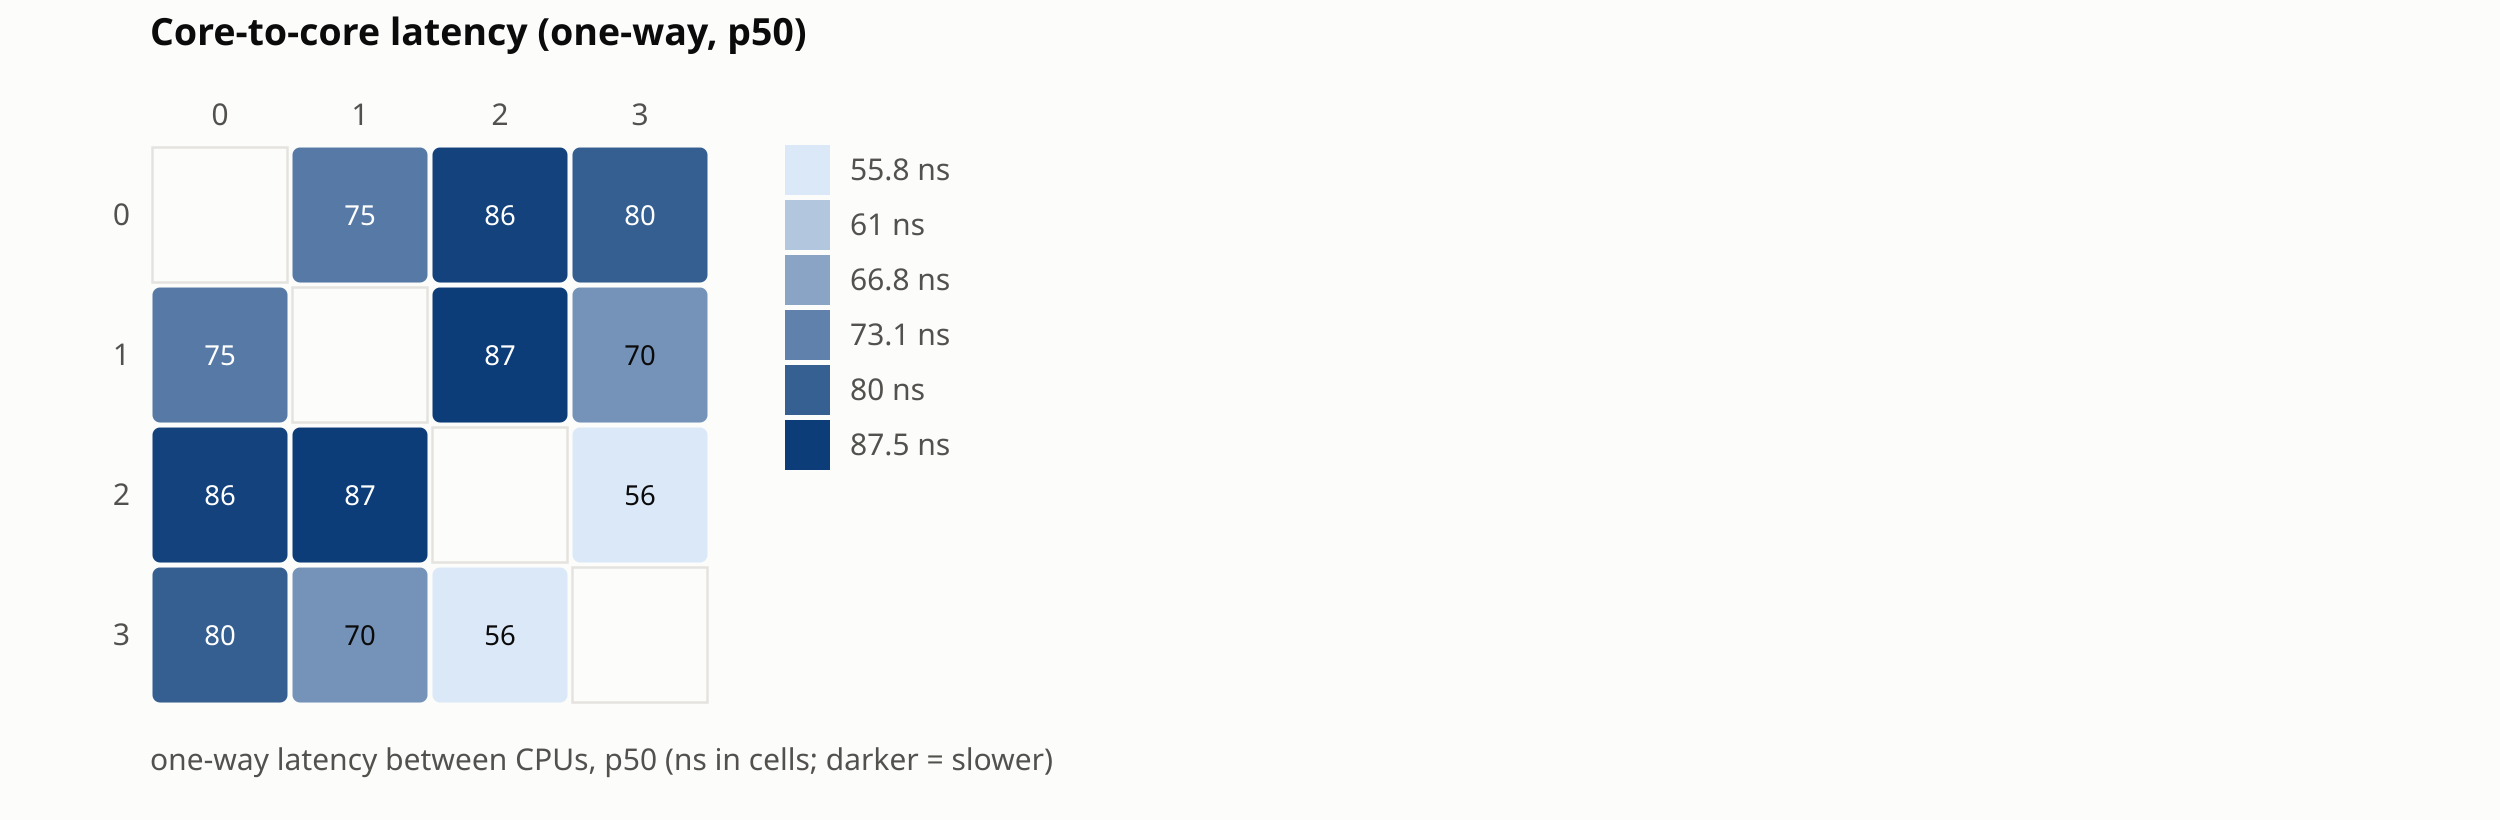
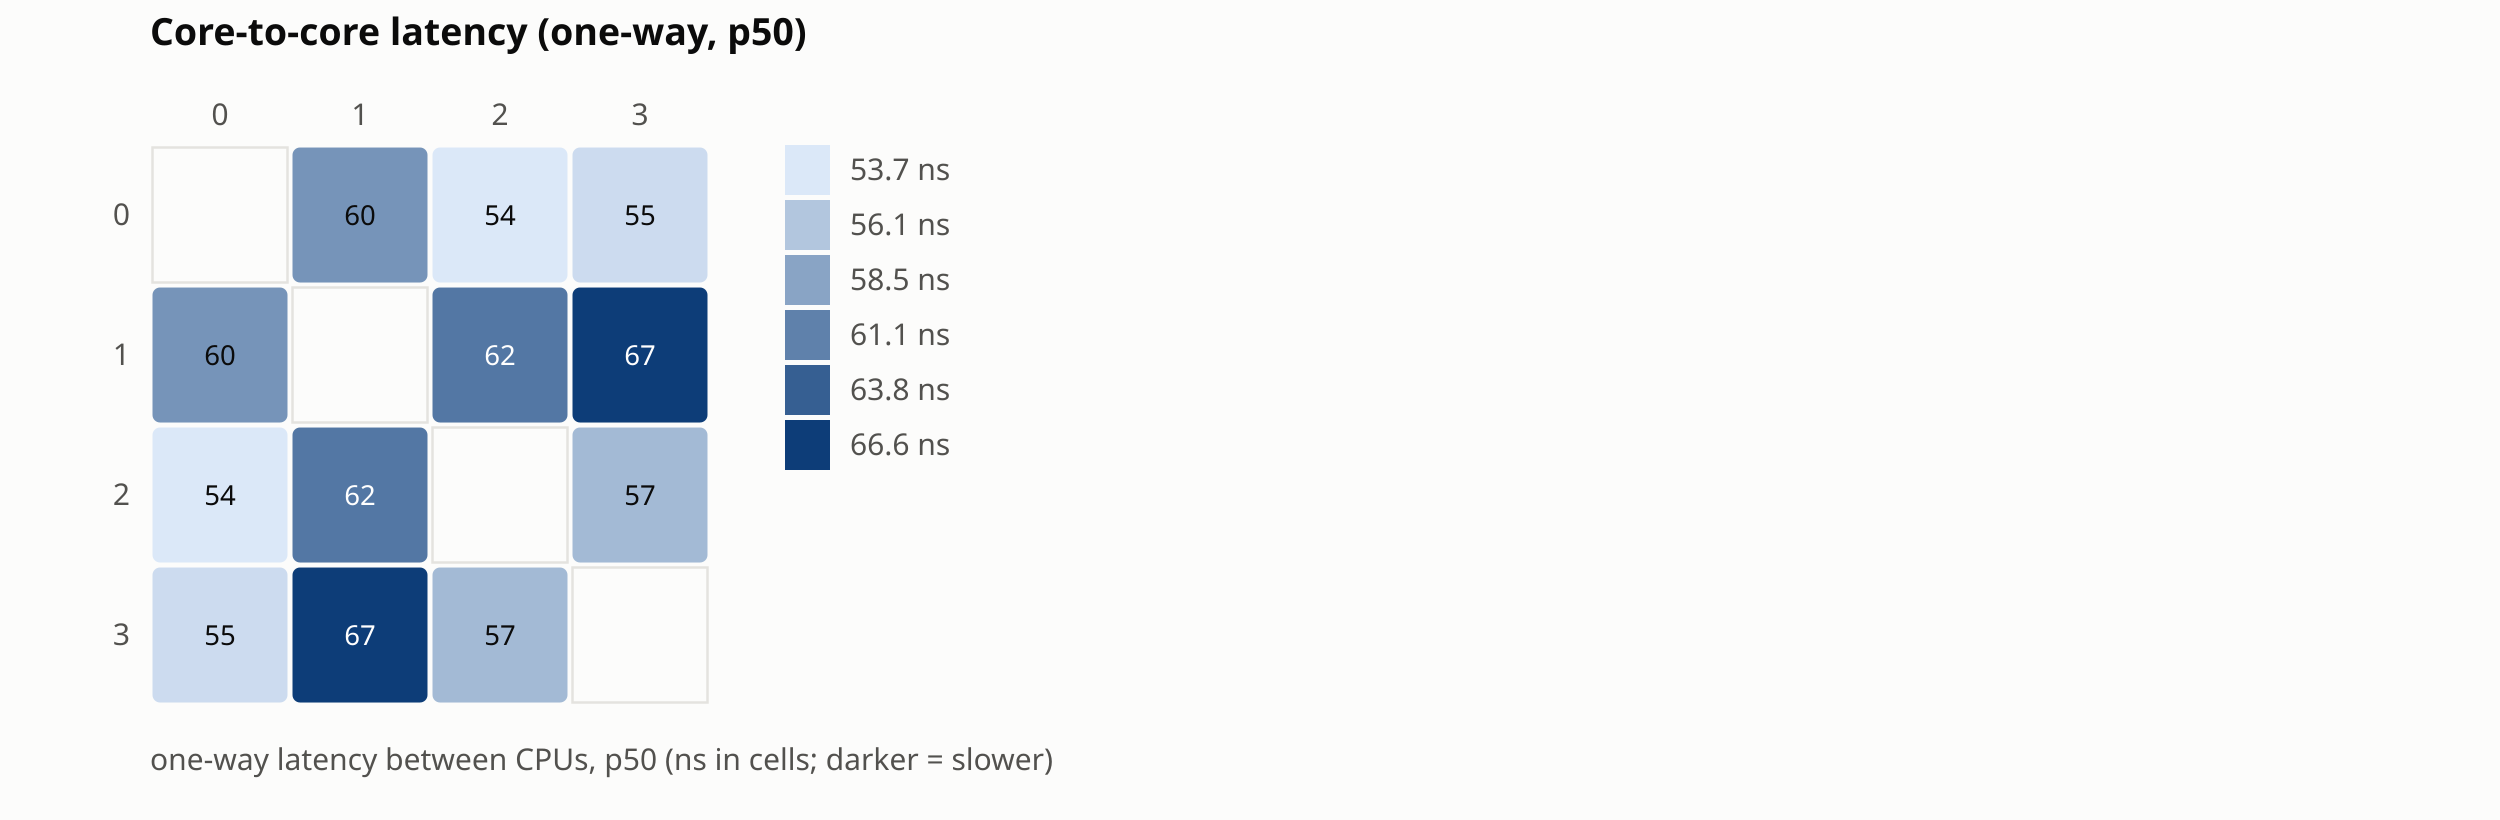
<svg xmlns="http://www.w3.org/2000/svg" viewBox="0 0 1000 328" role="img" aria-label="Core-to-core latency (one-way, p50)">
  <style>
  .bg{fill:#fcfcfb} .ax{fill:#52514e;font:12px system-ui,sans-serif} .title{fill:#0b0b0b;font:600 15px system-ui,sans-serif}
  .grid{stroke:#e4e3df} .zone-a{fill:#f3f2ef} .zone-b{fill:#fcfcfb} .marker{stroke:#8a8984}
  .zlabel{fill:#8a8984;font:600 12px system-ui,sans-serif} .hit{fill:transparent}
  .s1{stroke:#2a78d6} .s2{stroke:#eb6834} .s3{stroke:#1baf7a} .s4{stroke:#6250d6} .s5{stroke:#e87ba4}
  .f1{fill:#2a78d6} .f2{fill:#eb6834} .f3{fill:#1baf7a} .f4{fill:#6250d6} .f5{fill:#e87ba4}
</style>
  <rect class="bg" width="1000" height="328" />
  <text class="title" x="60" y="18">Core-to-core latency (one-way, p50)</text>
  <g transform="translate(0,24)">
    <text class="ax" x="52" y="66.0" text-anchor="end">0</text>
    <text class="ax" x="88.0" y="26" text-anchor="middle">0</text>
    <rect class="grid" fill="none" x="61" y="35" width="54" height="54" />
-     <rect x="117" y="35" width="54" height="54" rx="3" fill="#567aa5" />
-     <text x="144.0" y="66.0" text-anchor="middle" style="font:11px system-ui,sans-serif" fill="#ffffff">75</text>
-     <rect x="173" y="35" width="54" height="54" rx="3" fill="#13427c" />
-     <text x="200.0" y="66.0" text-anchor="middle" style="font:11px system-ui,sans-serif" fill="#ffffff">86</text>
-     <rect x="229" y="35" width="54" height="54" rx="3" fill="#365f91" />
-     <text x="256.0" y="66.0" text-anchor="middle" style="font:11px system-ui,sans-serif" fill="#ffffff">80</text>
+     <rect x="117" y="35" width="54" height="54" rx="3" fill="#7694b9" />
+     <text x="144.0" y="66.0" text-anchor="middle" style="font:11px system-ui,sans-serif" fill="#0b0b0b">60</text>
+     <rect x="173" y="35" width="54" height="54" rx="3" fill="#dbe8f8" />
+     <text x="200.0" y="66.0" text-anchor="middle" style="font:11px system-ui,sans-serif" fill="#0b0b0b">54</text>
+     <rect x="229" y="35" width="54" height="54" rx="3" fill="#ccdbef" />
+     <text x="256.0" y="66.0" text-anchor="middle" style="font:11px system-ui,sans-serif" fill="#0b0b0b">55</text>
    <text class="ax" x="52" y="122.0" text-anchor="end">1</text>
    <text class="ax" x="144.0" y="26" text-anchor="middle">1</text>
-     <rect x="61" y="91" width="54" height="54" rx="3" fill="#567aa5" />
-     <text x="88.0" y="122.0" text-anchor="middle" style="font:11px system-ui,sans-serif" fill="#ffffff">75</text>
+     <rect x="61" y="91" width="54" height="54" rx="3" fill="#7694b9" />
+     <text x="88.0" y="122.0" text-anchor="middle" style="font:11px system-ui,sans-serif" fill="#0b0b0b">60</text>
    <rect class="grid" fill="none" x="117" y="91" width="54" height="54" />
-     <rect x="173" y="91" width="54" height="54" rx="3" fill="#0d3d78" />
-     <text x="200.0" y="122.0" text-anchor="middle" style="font:11px system-ui,sans-serif" fill="#ffffff">87</text>
-     <rect x="229" y="91" width="54" height="54" rx="3" fill="#7593b9" />
-     <text x="256.0" y="122.0" text-anchor="middle" style="font:11px system-ui,sans-serif" fill="#0b0b0b">70</text>
+     <rect x="173" y="91" width="54" height="54" rx="3" fill="#5377a4" />
+     <text x="200.0" y="122.0" text-anchor="middle" style="font:11px system-ui,sans-serif" fill="#ffffff">62</text>
+     <rect x="229" y="91" width="54" height="54" rx="3" fill="#0d3d78" />
+     <text x="256.0" y="122.0" text-anchor="middle" style="font:11px system-ui,sans-serif" fill="#ffffff">67</text>
    <text class="ax" x="52" y="178.0" text-anchor="end">2</text>
    <text class="ax" x="200.0" y="26" text-anchor="middle">2</text>
-     <rect x="61" y="147" width="54" height="54" rx="3" fill="#13427c" />
-     <text x="88.0" y="178.0" text-anchor="middle" style="font:11px system-ui,sans-serif" fill="#ffffff">86</text>
-     <rect x="117" y="147" width="54" height="54" rx="3" fill="#0d3d78" />
-     <text x="144.0" y="178.0" text-anchor="middle" style="font:11px system-ui,sans-serif" fill="#ffffff">87</text>
+     <rect x="61" y="147" width="54" height="54" rx="3" fill="#dbe8f8" />
+     <text x="88.0" y="178.0" text-anchor="middle" style="font:11px system-ui,sans-serif" fill="#0b0b0b">54</text>
+     <rect x="117" y="147" width="54" height="54" rx="3" fill="#5377a4" />
+     <text x="144.0" y="178.0" text-anchor="middle" style="font:11px system-ui,sans-serif" fill="#ffffff">62</text>
    <rect class="grid" fill="none" x="173" y="147" width="54" height="54" />
-     <rect x="229" y="147" width="54" height="54" rx="3" fill="#dbe8f8" />
-     <text x="256.0" y="178.0" text-anchor="middle" style="font:11px system-ui,sans-serif" fill="#0b0b0b">56</text>
+     <rect x="229" y="147" width="54" height="54" rx="3" fill="#a3bad5" />
+     <text x="256.0" y="178.0" text-anchor="middle" style="font:11px system-ui,sans-serif" fill="#0b0b0b">57</text>
    <text class="ax" x="52" y="234.0" text-anchor="end">3</text>
    <text class="ax" x="256.0" y="26" text-anchor="middle">3</text>
-     <rect x="61" y="203" width="54" height="54" rx="3" fill="#365f91" />
-     <text x="88.0" y="234.0" text-anchor="middle" style="font:11px system-ui,sans-serif" fill="#ffffff">80</text>
-     <rect x="117" y="203" width="54" height="54" rx="3" fill="#7593b9" />
-     <text x="144.0" y="234.0" text-anchor="middle" style="font:11px system-ui,sans-serif" fill="#0b0b0b">70</text>
-     <rect x="173" y="203" width="54" height="54" rx="3" fill="#dbe8f8" />
-     <text x="200.0" y="234.0" text-anchor="middle" style="font:11px system-ui,sans-serif" fill="#0b0b0b">56</text>
+     <rect x="61" y="203" width="54" height="54" rx="3" fill="#ccdbef" />
+     <text x="88.0" y="234.0" text-anchor="middle" style="font:11px system-ui,sans-serif" fill="#0b0b0b">55</text>
+     <rect x="117" y="203" width="54" height="54" rx="3" fill="#0d3d78" />
+     <text x="144.0" y="234.0" text-anchor="middle" style="font:11px system-ui,sans-serif" fill="#ffffff">67</text>
+     <rect x="173" y="203" width="54" height="54" rx="3" fill="#a3bad5" />
+     <text x="200.0" y="234.0" text-anchor="middle" style="font:11px system-ui,sans-serif" fill="#0b0b0b">57</text>
    <rect class="grid" fill="none" x="229" y="203" width="54" height="54" />
    <rect x="314" y="34" width="18" height="20" fill="#dbe8f8" />
-     <text class="ax" x="340" y="48">55.8 ns</text>
+     <text class="ax" x="340" y="48">53.7 ns</text>
    <rect x="314" y="56" width="18" height="20" fill="#b2c6de" />
-     <text class="ax" x="340" y="70">61 ns</text>
+     <text class="ax" x="340" y="70">56.1 ns</text>
    <rect x="314" y="78" width="18" height="20" fill="#89a4c5" />
-     <text class="ax" x="340" y="92">66.8 ns</text>
+     <text class="ax" x="340" y="92">58.5 ns</text>
    <rect x="314" y="100" width="18" height="20" fill="#5f81ab" />
-     <text class="ax" x="340" y="114">73.1 ns</text>
+     <text class="ax" x="340" y="114">61.1 ns</text>
    <rect x="314" y="122" width="18" height="20" fill="#365f92" />
-     <text class="ax" x="340" y="136">80 ns</text>
+     <text class="ax" x="340" y="136">63.8 ns</text>
    <rect x="314" y="144" width="18" height="20" fill="#0d3d78" />
-     <text class="ax" x="340" y="158">87.5 ns</text>
+     <text class="ax" x="340" y="158">66.6 ns</text>
    <text class="ax" x="60" y="284">one-way latency between CPUs, p50 (ns in cells; darker = slower)</text>
  </g>
</svg>
